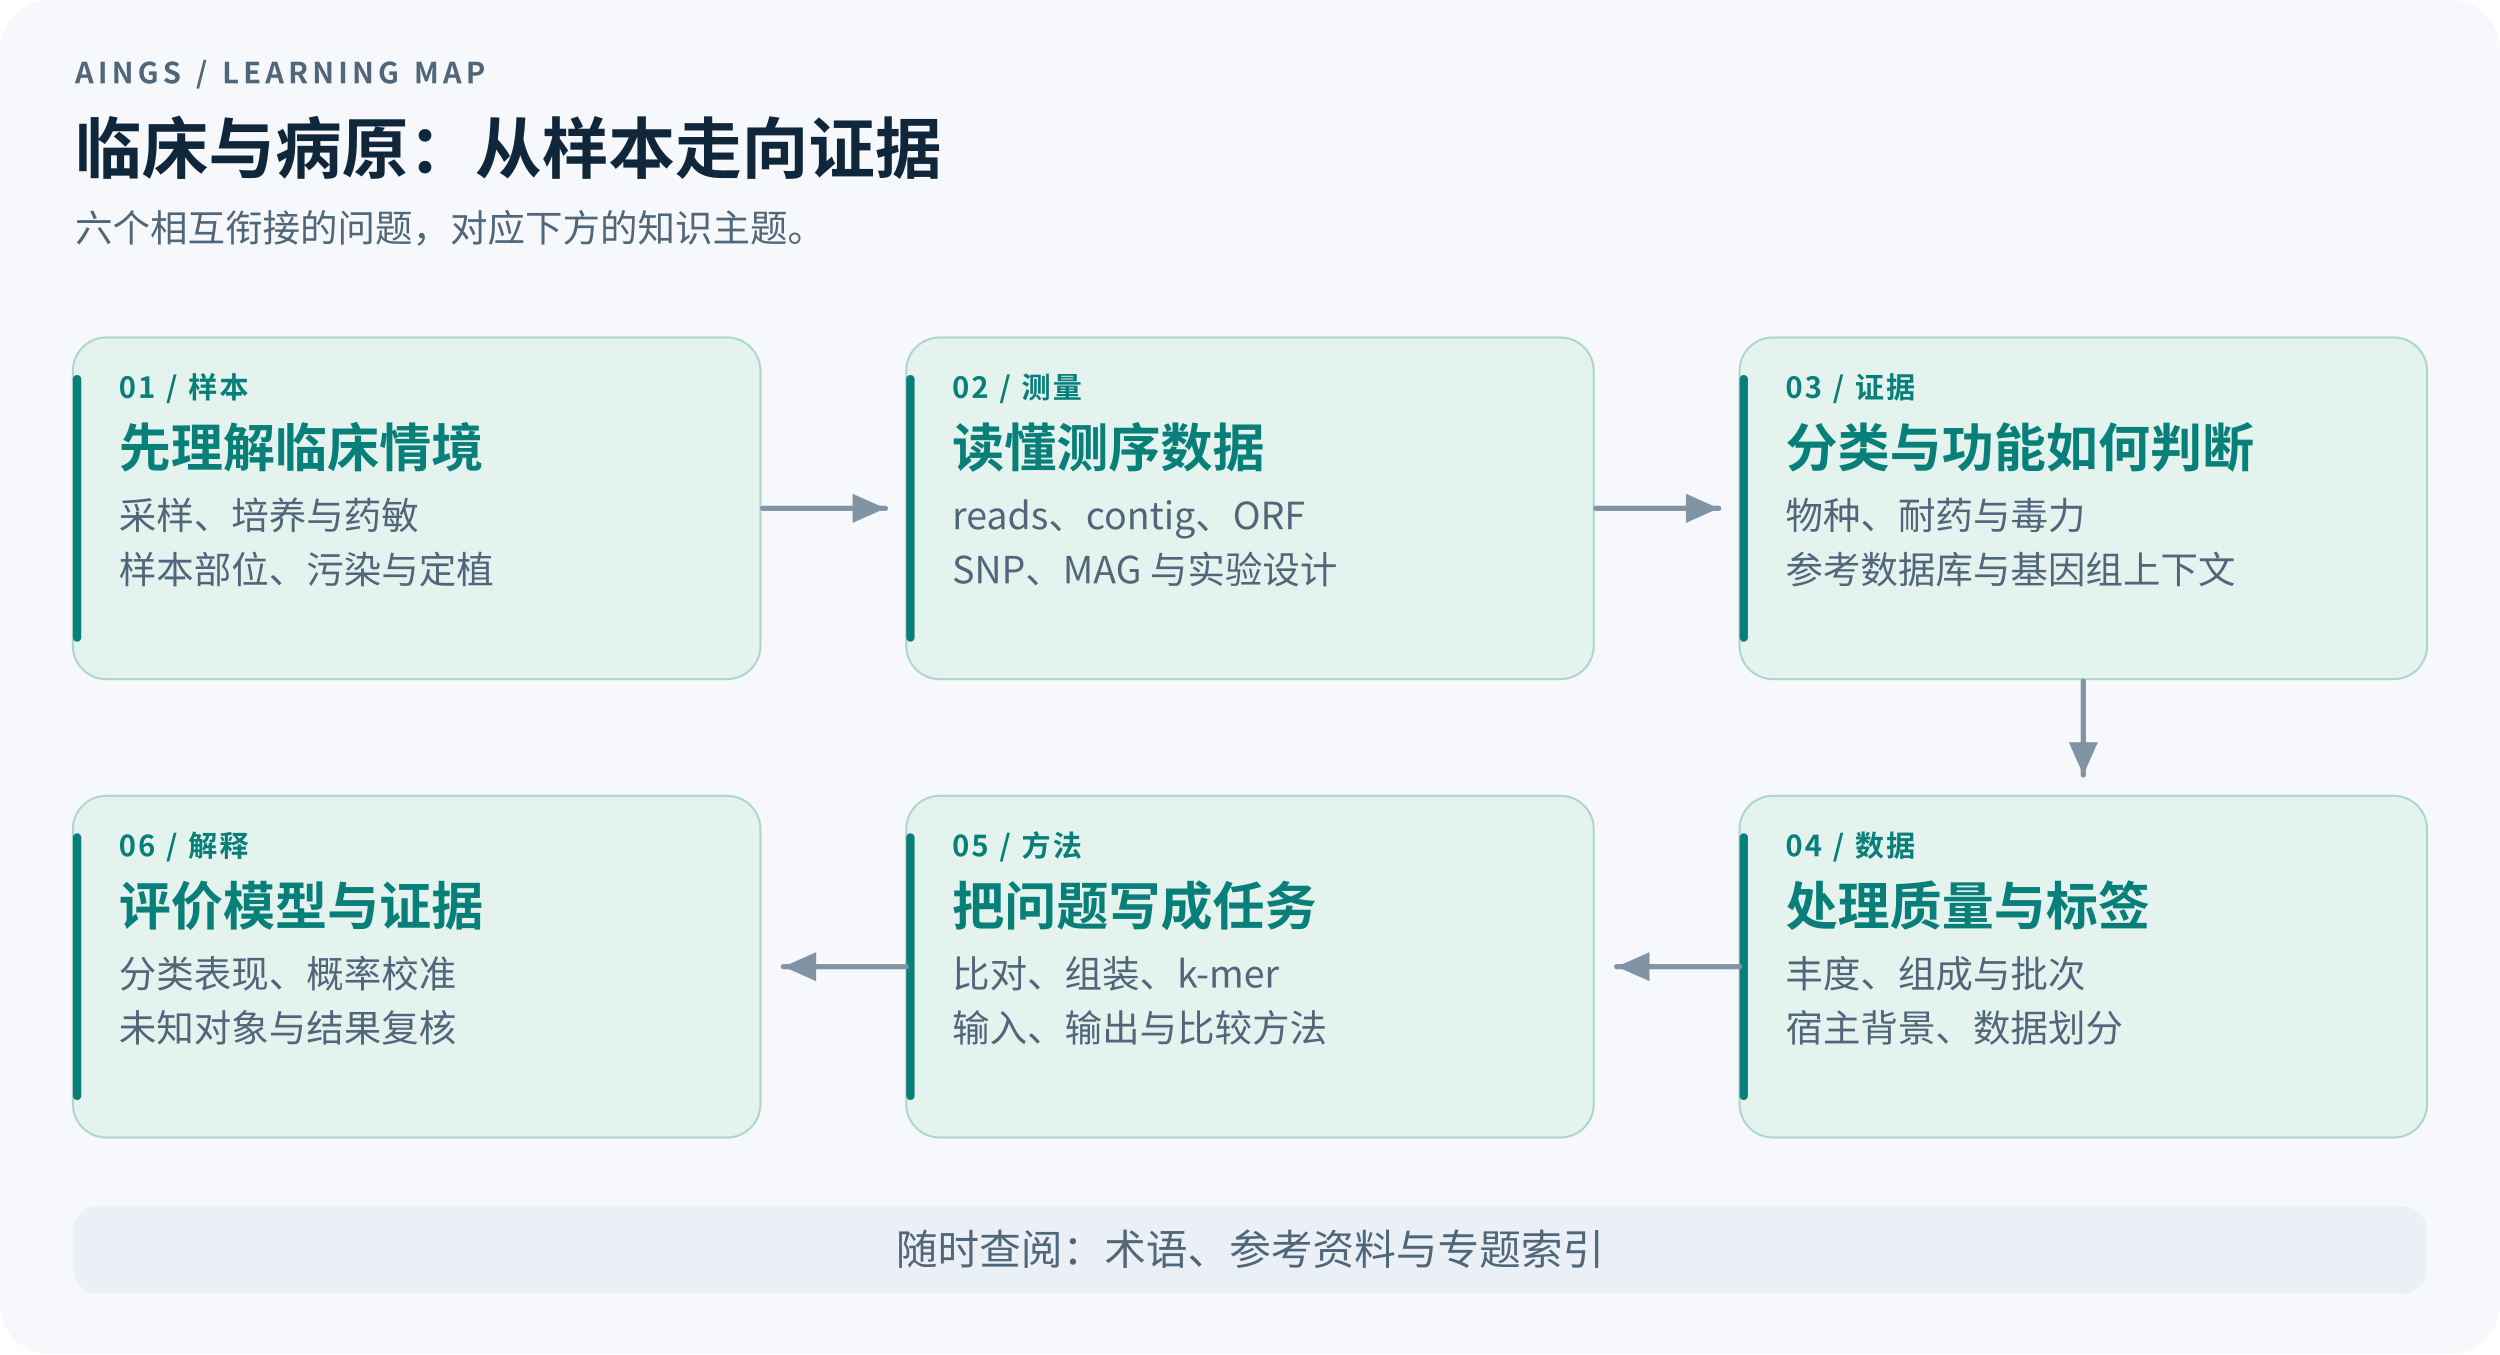
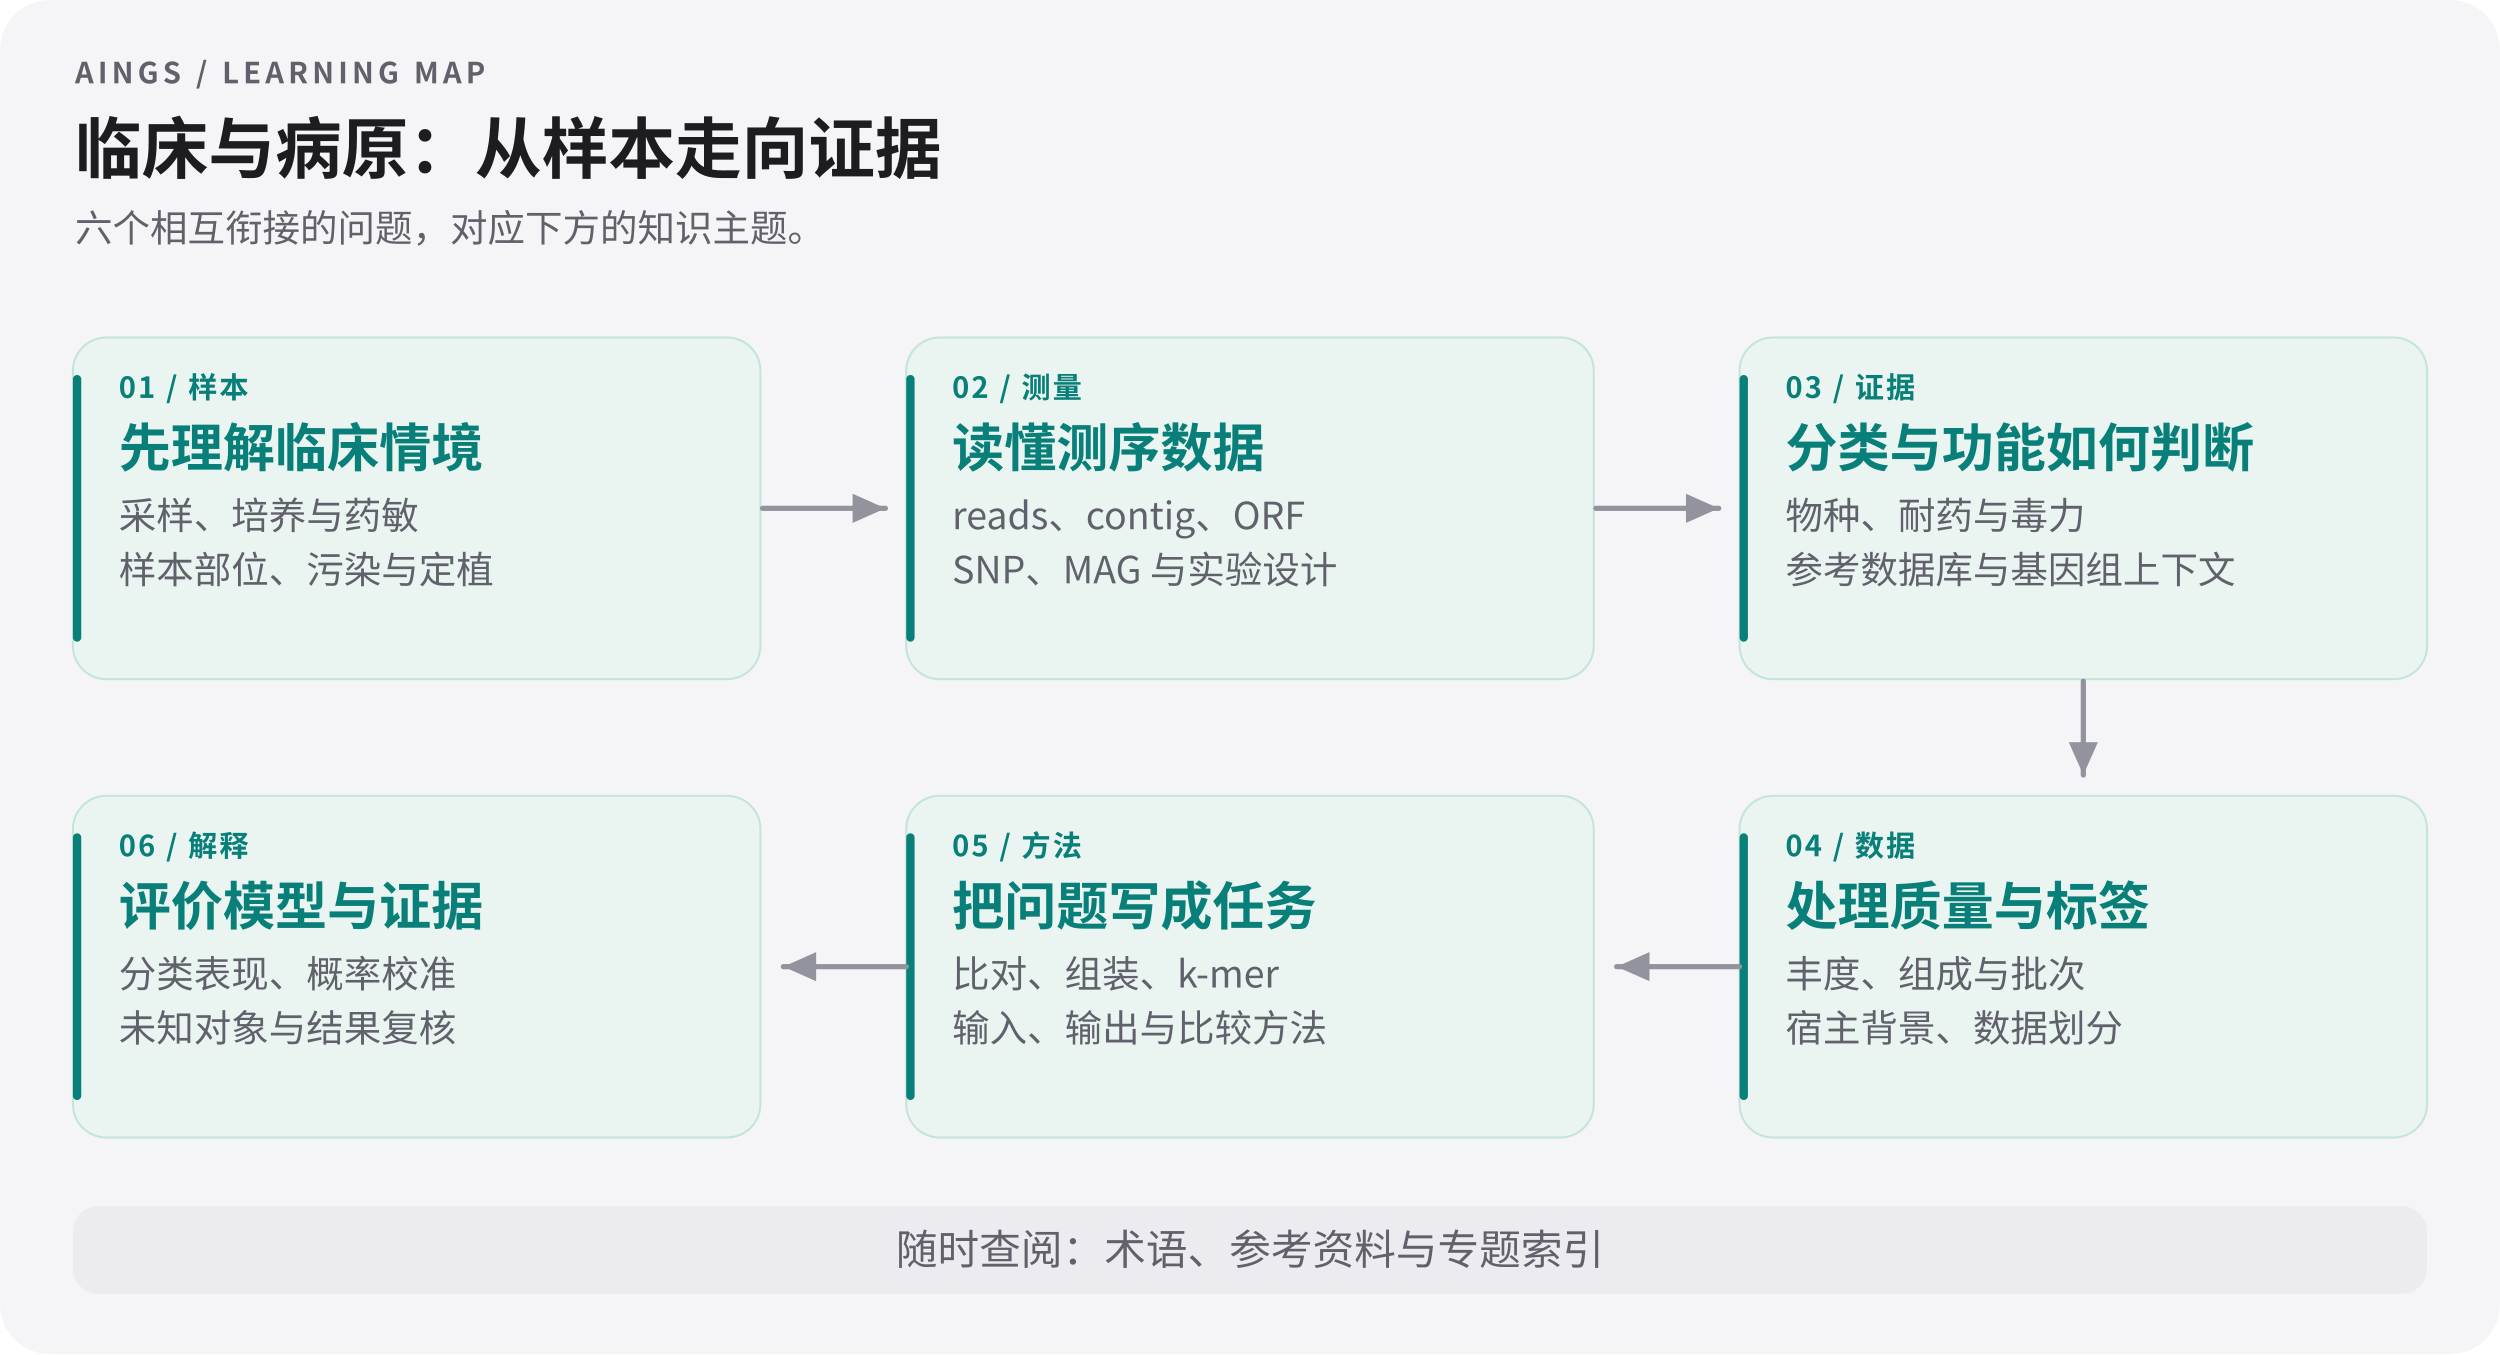
<svg xmlns="http://www.w3.org/2000/svg" width="1200" height="650" viewBox="0 0 1200 650" role="img" aria-labelledby="title desc">
  <defs>
    <linearGradient id="hero" x1="0" y1="0" x2="1" y2="1">
      <stop stop-color="#102c43" />
      <stop offset="1" stop-color="#101b31" />
    </linearGradient>
    <linearGradient id="mint" x1="0" y1="0" x2="1" y2="1">
      <stop stop-color="#5ee0bd" />
      <stop offset="1" stop-color="#91e3df" />
    </linearGradient>
    <linearGradient id="violet" x1="0" y1="0" x2="1" y2="1">
      <stop stop-color="#a0b8ff" />
      <stop offset="1" stop-color="#d4bbf7" />
    </linearGradient>
    <marker id="arrow" viewBox="0 0 10 10" refX="9" refY="5" markerWidth="7" markerHeight="7" orient="auto-start-reverse">
-       <path d="M 0 1 L 9 5 L 0 9 z" fill="#8094a6" />
+       <path d="M 0 1 L 9 5 L 0 9 z" fill="#93939d" />
    </marker>
  </defs>
-   <rect x="0" y="0" width="1200" height="650" rx="24" fill="#f6f8fb" stroke="none" />
-   <text x="36" y="40" font-family="Segoe UI, Microsoft YaHei, Noto Sans CJK SC, sans-serif" font-size="14" font-weight="600" fill="#50667a" text-anchor="start" letter-spacing="2">AINGS / LEARNING MAP</text>
-   <text x="36" y="83" font-family="Segoe UI, Microsoft YaHei, Noto Sans CJK SC, sans-serif" font-size="32" font-weight="700" fill="#10273b" text-anchor="start">临床与病原：从样本走向证据</text>
-   <text x="36" y="116" font-family="Segoe UI, Microsoft YaHei, Noto Sans CJK SC, sans-serif" font-size="18" font-weight="400" fill="#50667a" text-anchor="start">六个相互衔接的问题，对应下方的知识主题。</text>
-   <rect x="35" y="162" width="330" height="164" rx="16" fill="#e5f3ef" stroke="#add6cb" />
+   <rect x="0" y="0" width="1200" height="650" rx="24" fill="#f5f5f7" stroke="none" />
+   <text x="36" y="40" font-family="Microsoft YaHei, Segoe UI, PingFang SC, Noto Sans CJK SC, sans-serif" font-size="14" font-weight="600" fill="#61616b" text-anchor="start" letter-spacing="2">AINGS / LEARNING MAP</text>
+   <text x="36" y="83" font-family="Microsoft YaHei, Segoe UI, PingFang SC, Noto Sans CJK SC, sans-serif" font-size="32" font-weight="700" fill="#1d1d1f" text-anchor="start">临床与病原：从样本走向证据</text>
+   <text x="36" y="116" font-family="Microsoft YaHei, Segoe UI, PingFang SC, Noto Sans CJK SC, sans-serif" font-size="18" font-weight="400" fill="#61616b" text-anchor="start">六个相互衔接的问题，对应下方的知识主题。</text>
+   <rect x="35" y="162" width="330" height="164" rx="16" fill="#eaf5f2" stroke="#c4e4db" />
  <rect x="35" y="180" width="4" height="128" rx="2" fill="#087f78" stroke="none" />
-   <text x="57" y="191" font-family="Segoe UI, Microsoft YaHei, Noto Sans CJK SC, sans-serif" font-size="14" font-weight="600" fill="#087f78" text-anchor="start" letter-spacing="1">01 / 样本</text>
-   <text x="57" y="224" font-family="Segoe UI, Microsoft YaHei, Noto Sans CJK SC, sans-serif" font-size="25" font-weight="650" fill="#087f78" text-anchor="start">先理解临床情境</text>
-   <text x="57" y="254" font-family="Segoe UI, Microsoft YaHei, Noto Sans CJK SC, sans-serif" font-size="18" font-weight="400" fill="#50667a" text-anchor="start">采样、培养与药敏</text>
-   <text x="57" y="280" font-family="Segoe UI, Microsoft YaHei, Noto Sans CJK SC, sans-serif" font-size="18" font-weight="400" fill="#50667a" text-anchor="start">样本部位、污染与定植</text>
-   <rect x="435" y="162" width="330" height="164" rx="16" fill="#e5f3ef" stroke="#add6cb" />
+   <text x="57" y="191" font-family="Microsoft YaHei, Segoe UI, PingFang SC, Noto Sans CJK SC, sans-serif" font-size="14" font-weight="600" fill="#087f78" text-anchor="start" letter-spacing="1">01 / 样本</text>
+   <text x="57" y="224" font-family="Microsoft YaHei, Segoe UI, PingFang SC, Noto Sans CJK SC, sans-serif" font-size="25" font-weight="650" fill="#087f78" text-anchor="start">先理解临床情境</text>
+   <text x="57" y="254" font-family="Microsoft YaHei, Segoe UI, PingFang SC, Noto Sans CJK SC, sans-serif" font-size="18" font-weight="400" fill="#61616b" text-anchor="start">采样、培养与药敏</text>
+   <text x="57" y="280" font-family="Microsoft YaHei, Segoe UI, PingFang SC, Noto Sans CJK SC, sans-serif" font-size="18" font-weight="400" fill="#61616b" text-anchor="start">样本部位、污染与定植</text>
+   <rect x="435" y="162" width="330" height="164" rx="16" fill="#eaf5f2" stroke="#c4e4db" />
  <rect x="435" y="180" width="4" height="128" rx="2" fill="#087f78" stroke="none" />
-   <text x="457" y="191" font-family="Segoe UI, Microsoft YaHei, Noto Sans CJK SC, sans-serif" font-size="14" font-weight="600" fill="#087f78" text-anchor="start" letter-spacing="1">02 / 测量</text>
-   <text x="457" y="224" font-family="Segoe UI, Microsoft YaHei, Noto Sans CJK SC, sans-serif" font-size="25" font-weight="650" fill="#087f78" text-anchor="start">读懂测序数据</text>
-   <text x="457" y="254" font-family="Segoe UI, Microsoft YaHei, Noto Sans CJK SC, sans-serif" font-size="18" font-weight="400" fill="#50667a" text-anchor="start">reads、contig、ORF</text>
-   <text x="457" y="280" font-family="Segoe UI, Microsoft YaHei, Noto Sans CJK SC, sans-serif" font-size="18" font-weight="400" fill="#50667a" text-anchor="start">SNP、MAG 与实验设计</text>
-   <rect x="835" y="162" width="330" height="164" rx="16" fill="#e5f3ef" stroke="#add6cb" />
+   <text x="457" y="191" font-family="Microsoft YaHei, Segoe UI, PingFang SC, Noto Sans CJK SC, sans-serif" font-size="14" font-weight="600" fill="#087f78" text-anchor="start" letter-spacing="1">02 / 测量</text>
+   <text x="457" y="224" font-family="Microsoft YaHei, Segoe UI, PingFang SC, Noto Sans CJK SC, sans-serif" font-size="25" font-weight="650" fill="#087f78" text-anchor="start">读懂测序数据</text>
+   <text x="457" y="254" font-family="Microsoft YaHei, Segoe UI, PingFang SC, Noto Sans CJK SC, sans-serif" font-size="18" font-weight="400" fill="#61616b" text-anchor="start">reads、contig、ORF</text>
+   <text x="457" y="280" font-family="Microsoft YaHei, Segoe UI, PingFang SC, Noto Sans CJK SC, sans-serif" font-size="18" font-weight="400" fill="#61616b" text-anchor="start">SNP、MAG 与实验设计</text>
+   <rect x="835" y="162" width="330" height="164" rx="16" fill="#eaf5f2" stroke="#c4e4db" />
  <rect x="835" y="180" width="4" height="128" rx="2" fill="#087f78" stroke="none" />
-   <text x="857" y="191" font-family="Segoe UI, Microsoft YaHei, Noto Sans CJK SC, sans-serif" font-size="14" font-weight="600" fill="#087f78" text-anchor="start" letter-spacing="1">03 / 证据</text>
-   <text x="857" y="224" font-family="Segoe UI, Microsoft YaHei, Noto Sans CJK SC, sans-serif" font-size="25" font-weight="650" fill="#087f78" text-anchor="start">分类与功能如何判断</text>
-   <text x="857" y="254" font-family="Segoe UI, Microsoft YaHei, Noto Sans CJK SC, sans-serif" font-size="18" font-weight="400" fill="#50667a" text-anchor="start">物种、耐药与毒力</text>
-   <text x="857" y="280" font-family="Segoe UI, Microsoft YaHei, Noto Sans CJK SC, sans-serif" font-size="18" font-weight="400" fill="#50667a" text-anchor="start">参考数据库与基因组上下文</text>
-   <rect x="835" y="382" width="330" height="164" rx="16" fill="#e5f3ef" stroke="#add6cb" />
+   <text x="857" y="191" font-family="Microsoft YaHei, Segoe UI, PingFang SC, Noto Sans CJK SC, sans-serif" font-size="14" font-weight="600" fill="#087f78" text-anchor="start" letter-spacing="1">03 / 证据</text>
+   <text x="857" y="224" font-family="Microsoft YaHei, Segoe UI, PingFang SC, Noto Sans CJK SC, sans-serif" font-size="25" font-weight="650" fill="#087f78" text-anchor="start">分类与功能如何判断</text>
+   <text x="857" y="254" font-family="Microsoft YaHei, Segoe UI, PingFang SC, Noto Sans CJK SC, sans-serif" font-size="18" font-weight="400" fill="#61616b" text-anchor="start">物种、耐药与毒力</text>
+   <text x="857" y="280" font-family="Microsoft YaHei, Segoe UI, PingFang SC, Noto Sans CJK SC, sans-serif" font-size="18" font-weight="400" fill="#61616b" text-anchor="start">参考数据库与基因组上下文</text>
+   <rect x="835" y="382" width="330" height="164" rx="16" fill="#eaf5f2" stroke="#c4e4db" />
  <rect x="835" y="400" width="4" height="128" rx="2" fill="#087f78" stroke="none" />
-   <text x="857" y="411" font-family="Segoe UI, Microsoft YaHei, Noto Sans CJK SC, sans-serif" font-size="14" font-weight="600" fill="#087f78" text-anchor="start" letter-spacing="1">04 / 数据</text>
-   <text x="857" y="444" font-family="Segoe UI, Microsoft YaHei, Noto Sans CJK SC, sans-serif" font-size="25" font-weight="650" fill="#087f78" text-anchor="start">处理质量与标签</text>
-   <text x="857" y="474" font-family="Segoe UI, Microsoft YaHei, Noto Sans CJK SC, sans-serif" font-size="18" font-weight="400" fill="#50667a" text-anchor="start">丰度、组成与批次</text>
-   <text x="857" y="500" font-family="Segoe UI, Microsoft YaHei, Noto Sans CJK SC, sans-serif" font-size="18" font-weight="400" fill="#50667a" text-anchor="start">宿主背景、数据划分</text>
-   <rect x="435" y="382" width="330" height="164" rx="16" fill="#e5f3ef" stroke="#add6cb" />
+   <text x="857" y="411" font-family="Microsoft YaHei, Segoe UI, PingFang SC, Noto Sans CJK SC, sans-serif" font-size="14" font-weight="600" fill="#087f78" text-anchor="start" letter-spacing="1">04 / 数据</text>
+   <text x="857" y="444" font-family="Microsoft YaHei, Segoe UI, PingFang SC, Noto Sans CJK SC, sans-serif" font-size="25" font-weight="650" fill="#087f78" text-anchor="start">处理质量与标签</text>
+   <text x="857" y="474" font-family="Microsoft YaHei, Segoe UI, PingFang SC, Noto Sans CJK SC, sans-serif" font-size="18" font-weight="400" fill="#61616b" text-anchor="start">丰度、组成与批次</text>
+   <text x="857" y="500" font-family="Microsoft YaHei, Segoe UI, PingFang SC, Noto Sans CJK SC, sans-serif" font-size="18" font-weight="400" fill="#61616b" text-anchor="start">宿主背景、数据划分</text>
+   <rect x="435" y="382" width="330" height="164" rx="16" fill="#eaf5f2" stroke="#c4e4db" />
  <rect x="435" y="400" width="4" height="128" rx="2" fill="#087f78" stroke="none" />
-   <text x="457" y="411" font-family="Segoe UI, Microsoft YaHei, Noto Sans CJK SC, sans-serif" font-size="14" font-weight="600" fill="#087f78" text-anchor="start" letter-spacing="1">05 / 方法</text>
-   <text x="457" y="444" font-family="Segoe UI, Microsoft YaHei, Noto Sans CJK SC, sans-serif" font-size="25" font-weight="650" fill="#087f78" text-anchor="start">把问题写成任务</text>
-   <text x="457" y="474" font-family="Segoe UI, Microsoft YaHei, Noto Sans CJK SC, sans-serif" font-size="18" font-weight="400" fill="#50667a" text-anchor="start">比对、组装、k-mer</text>
-   <text x="457" y="500" font-family="Segoe UI, Microsoft YaHei, Noto Sans CJK SC, sans-serif" font-size="18" font-weight="400" fill="#50667a" text-anchor="start">输入、输出与比较方法</text>
-   <rect x="35" y="382" width="330" height="164" rx="16" fill="#e5f3ef" stroke="#add6cb" />
+   <text x="457" y="411" font-family="Microsoft YaHei, Segoe UI, PingFang SC, Noto Sans CJK SC, sans-serif" font-size="14" font-weight="600" fill="#087f78" text-anchor="start" letter-spacing="1">05 / 方法</text>
+   <text x="457" y="444" font-family="Microsoft YaHei, Segoe UI, PingFang SC, Noto Sans CJK SC, sans-serif" font-size="25" font-weight="650" fill="#087f78" text-anchor="start">把问题写成任务</text>
+   <text x="457" y="474" font-family="Microsoft YaHei, Segoe UI, PingFang SC, Noto Sans CJK SC, sans-serif" font-size="18" font-weight="400" fill="#61616b" text-anchor="start">比对、组装、k-mer</text>
+   <text x="457" y="500" font-family="Microsoft YaHei, Segoe UI, PingFang SC, Noto Sans CJK SC, sans-serif" font-size="18" font-weight="400" fill="#61616b" text-anchor="start">输入、输出与比较方法</text>
+   <rect x="35" y="382" width="330" height="164" rx="16" fill="#eaf5f2" stroke="#c4e4db" />
  <rect x="35" y="400" width="4" height="128" rx="2" fill="#087f78" stroke="none" />
-   <text x="57" y="411" font-family="Segoe UI, Microsoft YaHei, Noto Sans CJK SC, sans-serif" font-size="14" font-weight="600" fill="#087f78" text-anchor="start" letter-spacing="1">06 / 解释</text>
-   <text x="57" y="444" font-family="Segoe UI, Microsoft YaHei, Noto Sans CJK SC, sans-serif" font-size="25" font-weight="650" fill="#087f78" text-anchor="start">评价模型与证据</text>
-   <text x="57" y="474" font-family="Segoe UI, Microsoft YaHei, Noto Sans CJK SC, sans-serif" font-size="18" font-weight="400" fill="#50667a" text-anchor="start">分类表现、概率校准</text>
-   <text x="57" y="500" font-family="Segoe UI, Microsoft YaHei, Noto Sans CJK SC, sans-serif" font-size="18" font-weight="400" fill="#50667a" text-anchor="start">未知对象与结果复核</text>
-   <path d="M 366 244 L 425 244" fill="none" stroke="#8094a6" stroke-width="2.5" stroke-linecap="round" stroke-linejoin="round" marker-end="url(#arrow)" />
-   <path d="M 766 244 L 825 244" fill="none" stroke="#8094a6" stroke-width="2.5" stroke-linecap="round" stroke-linejoin="round" marker-end="url(#arrow)" />
-   <path d="M 1000 327 L 1000 372" fill="none" stroke="#8094a6" stroke-width="2.5" stroke-linecap="round" stroke-linejoin="round" marker-end="url(#arrow)" />
-   <path d="M 835 464 L 776 464" fill="none" stroke="#8094a6" stroke-width="2.5" stroke-linecap="round" stroke-linejoin="round" marker-end="url(#arrow)" />
-   <path d="M 435 464 L 376 464" fill="none" stroke="#8094a6" stroke-width="2.5" stroke-linecap="round" stroke-linejoin="round" marker-end="url(#arrow)" />
-   <rect x="35" y="579" width="1130" height="42" rx="12" fill="#eaf0f5" stroke="none" />
-   <text x="600" y="607" font-family="Segoe UI, Microsoft YaHei, Noto Sans CJK SC, sans-serif" font-size="20" font-weight="500" fill="#50667a" text-anchor="middle">随时查阅：术语、参考资料与专题索引</text>
+   <text x="57" y="411" font-family="Microsoft YaHei, Segoe UI, PingFang SC, Noto Sans CJK SC, sans-serif" font-size="14" font-weight="600" fill="#087f78" text-anchor="start" letter-spacing="1">06 / 解释</text>
+   <text x="57" y="444" font-family="Microsoft YaHei, Segoe UI, PingFang SC, Noto Sans CJK SC, sans-serif" font-size="25" font-weight="650" fill="#087f78" text-anchor="start">评价模型与证据</text>
+   <text x="57" y="474" font-family="Microsoft YaHei, Segoe UI, PingFang SC, Noto Sans CJK SC, sans-serif" font-size="18" font-weight="400" fill="#61616b" text-anchor="start">分类表现、概率校准</text>
+   <text x="57" y="500" font-family="Microsoft YaHei, Segoe UI, PingFang SC, Noto Sans CJK SC, sans-serif" font-size="18" font-weight="400" fill="#61616b" text-anchor="start">未知对象与结果复核</text>
+   <path d="M 366 244 L 425 244" fill="none" stroke="#93939d" stroke-width="2.5" stroke-linecap="round" stroke-linejoin="round" marker-end="url(#arrow)" />
+   <path d="M 766 244 L 825 244" fill="none" stroke="#93939d" stroke-width="2.5" stroke-linecap="round" stroke-linejoin="round" marker-end="url(#arrow)" />
+   <path d="M 1000 327 L 1000 372" fill="none" stroke="#93939d" stroke-width="2.5" stroke-linecap="round" stroke-linejoin="round" marker-end="url(#arrow)" />
+   <path d="M 835 464 L 776 464" fill="none" stroke="#93939d" stroke-width="2.5" stroke-linecap="round" stroke-linejoin="round" marker-end="url(#arrow)" />
+   <path d="M 435 464 L 376 464" fill="none" stroke="#93939d" stroke-width="2.5" stroke-linecap="round" stroke-linejoin="round" marker-end="url(#arrow)" />
+   <rect x="35" y="579" width="1130" height="42" rx="12" fill="#ececf0" stroke="none" />
+   <text x="600" y="607" font-family="Microsoft YaHei, Segoe UI, PingFang SC, Noto Sans CJK SC, sans-serif" font-size="20" font-weight="500" fill="#61616b" text-anchor="middle">随时查阅：术语、参考资料与专题索引</text>
</svg>
